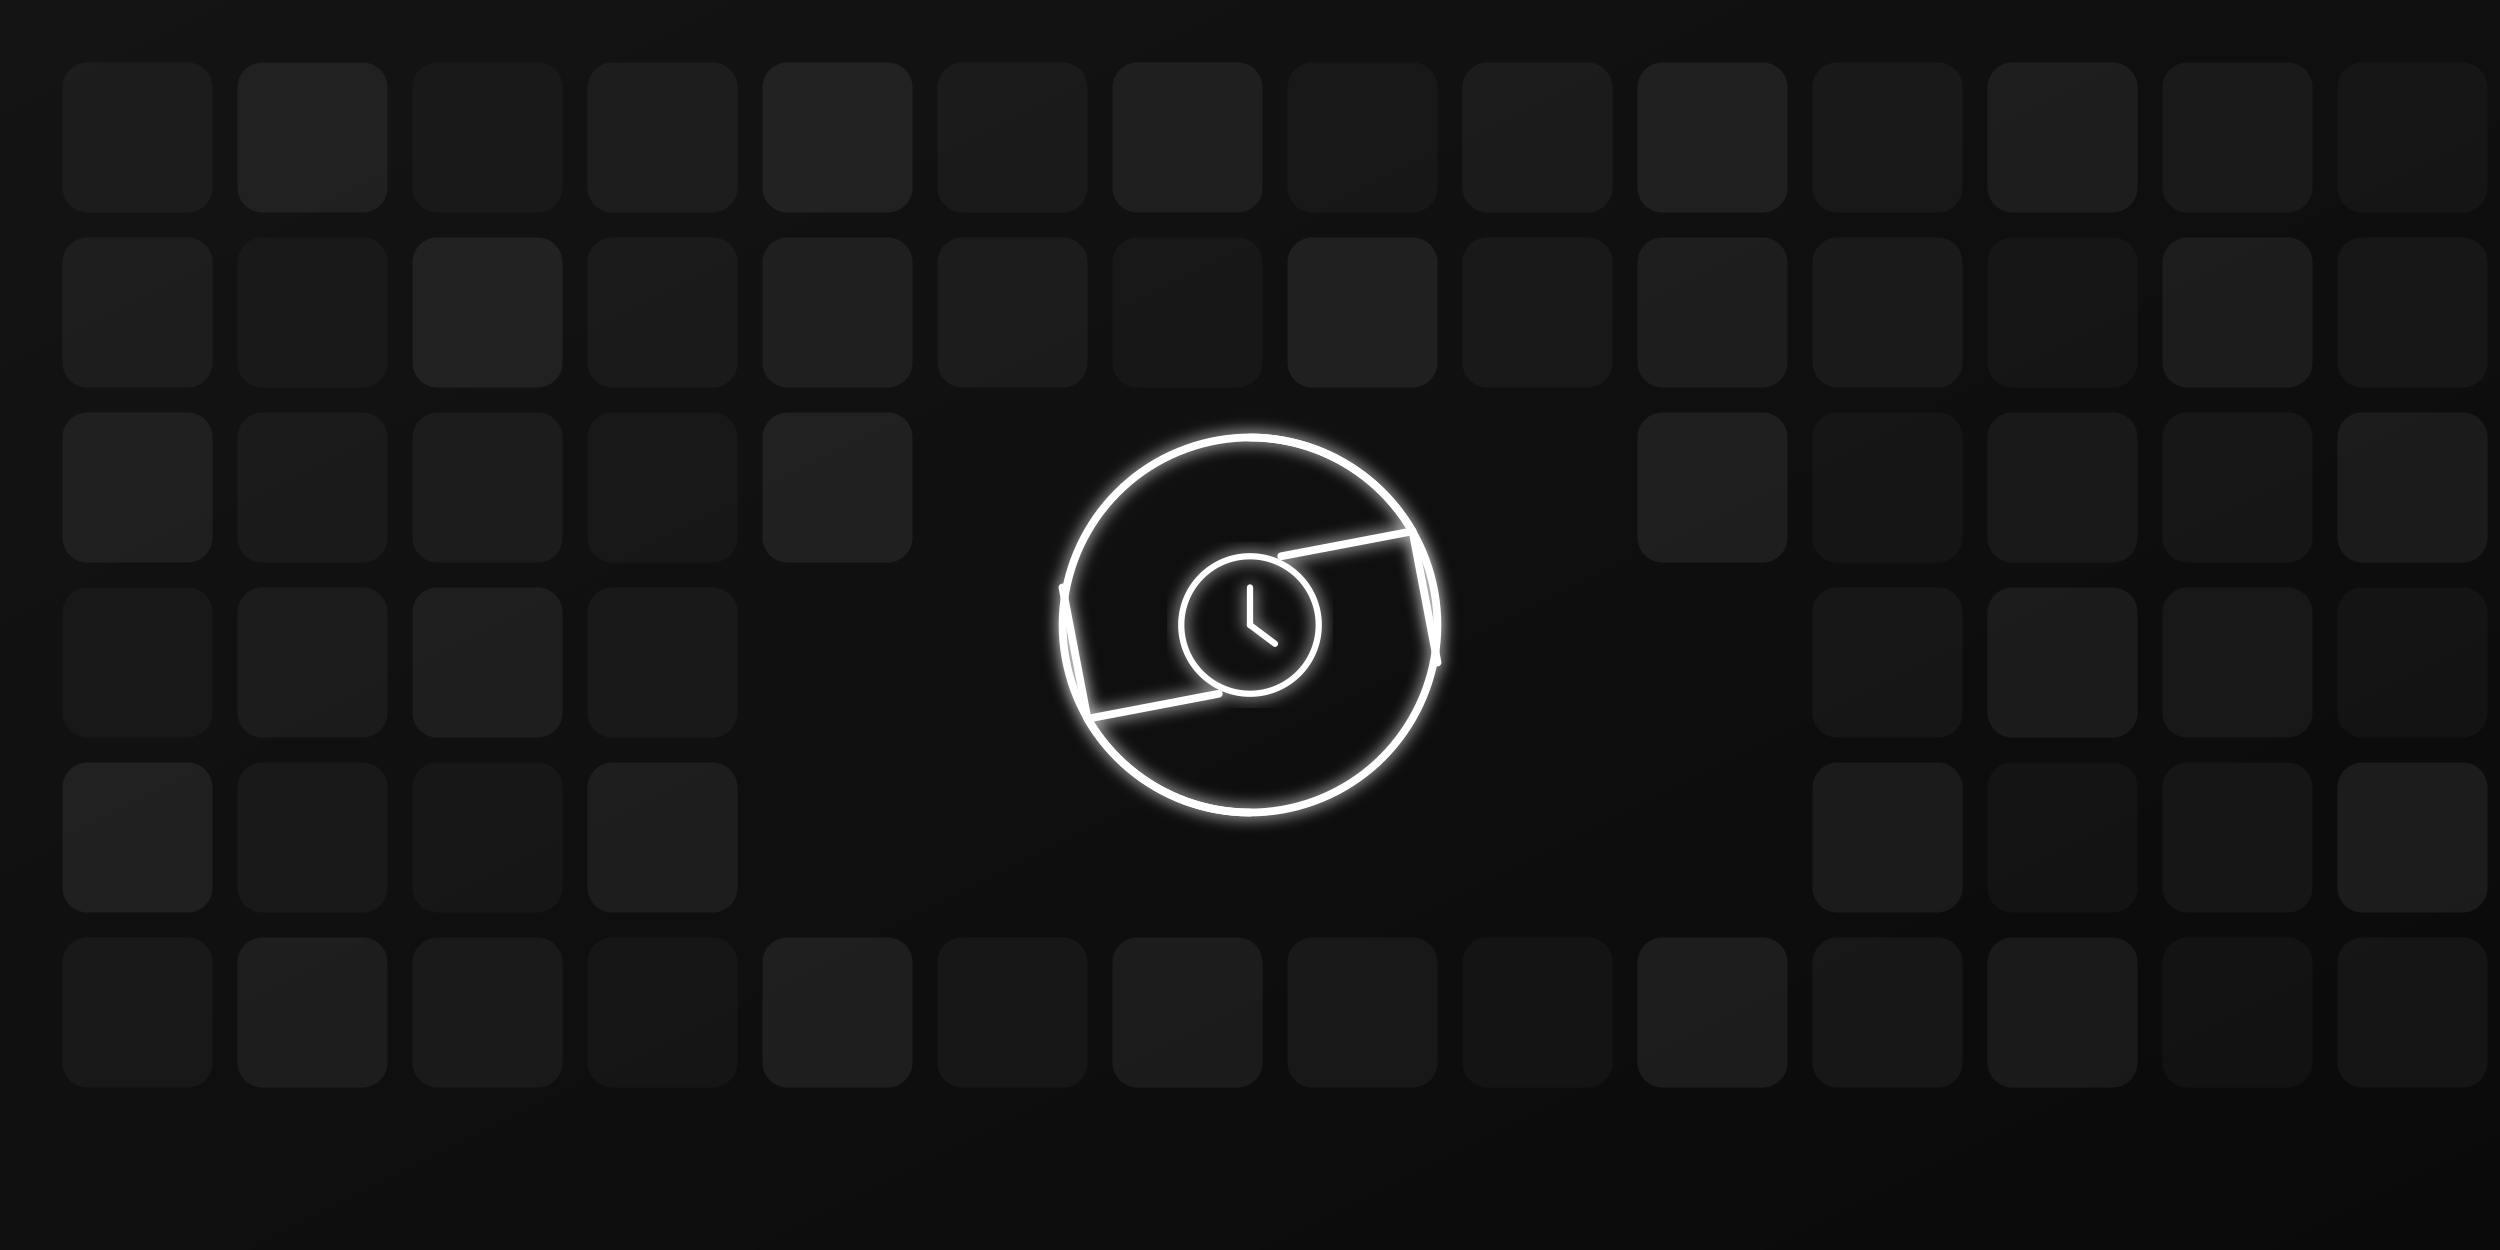
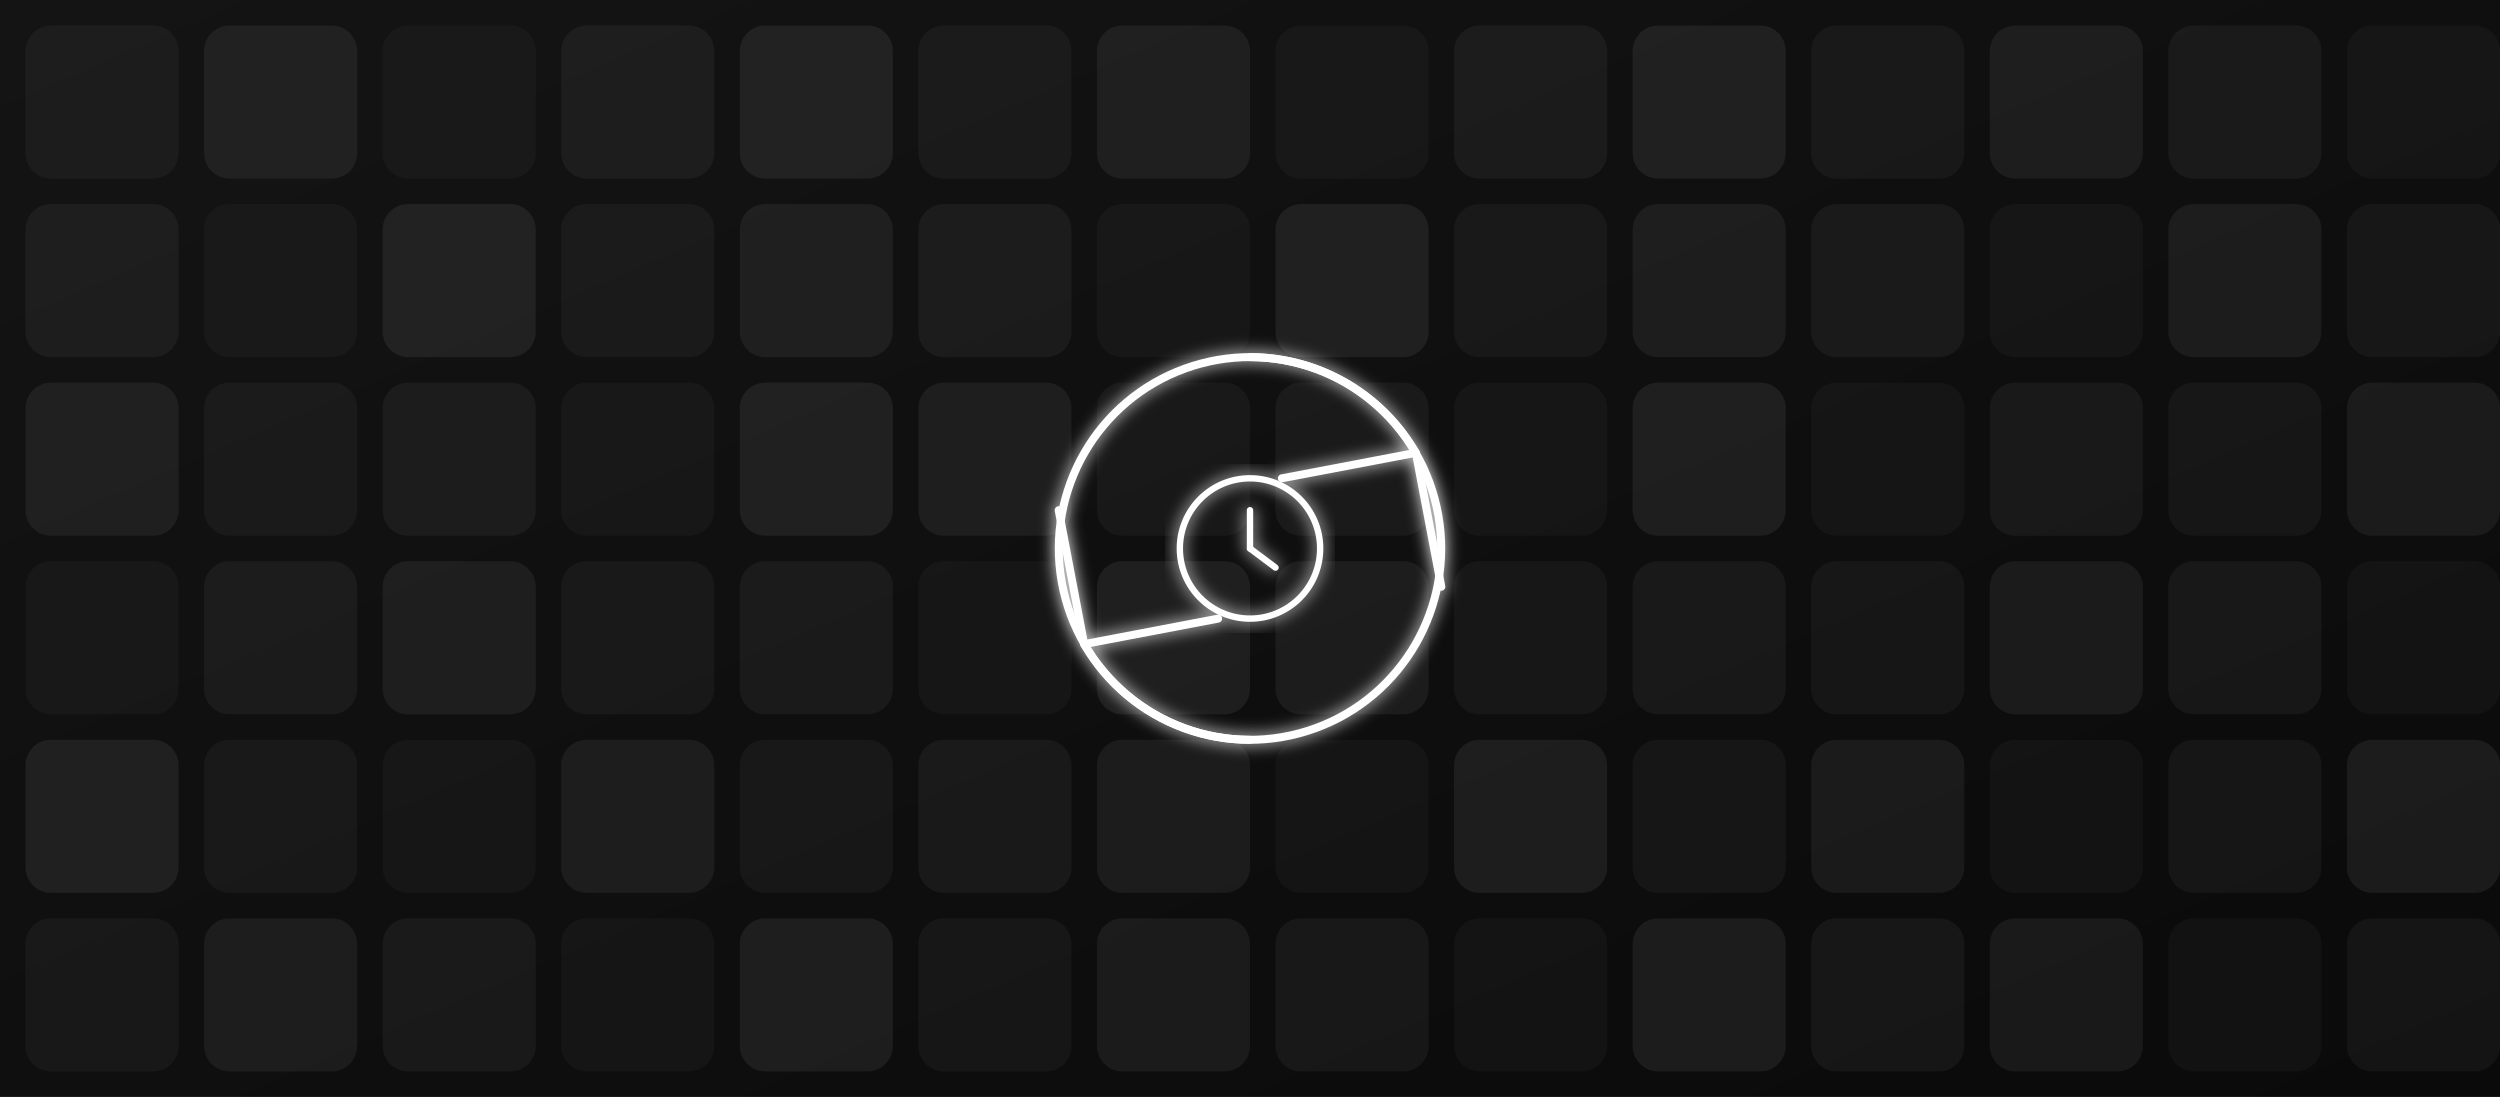
- <svg xmlns="http://www.w3.org/2000/svg" viewBox="0 0 800 400">
+ <svg xmlns="http://www.w3.org/2000/svg" viewBox="0 0 784 344">
  <defs>
    <linearGradient id="bgGrad" x1="0%" y1="0%" x2="100%" y2="100%">
      <stop offset="0%" style="stop-color:#141414" />
      <stop offset="100%" style="stop-color:#0a0a0a" />
    </linearGradient>
    <filter id="glow">
      <feGaussianBlur stdDeviation="2.5" result="coloredBlur" />
      <feMerge>
        <feMergeNode in="coloredBlur" />
        <feMergeNode in="SourceGraphic" />
      </feMerge>
    </filter>
  </defs>
-   <rect width="800" height="400" fill="url(#bgGrad)" />
+   <rect width="784" height="344" fill="url(#bgGrad)" />
  <g>
-     <rect x="20" y="20" width="48" height="48" rx="8" fill="white" opacity="0.04" />
-     <rect x="76" y="20" width="48" height="48" rx="8" fill="white" opacity="0.06" />
-     <rect x="132" y="20" width="48" height="48" rx="8" fill="white" opacity="0.03" />
-     <rect x="188" y="20" width="48" height="48" rx="8" fill="white" opacity="0.05" />
-     <rect x="244" y="20" width="48" height="48" rx="8" fill="white" opacity="0.07" />
-     <rect x="300" y="20" width="48" height="48" rx="8" fill="white" opacity="0.04" />
-     <rect x="356" y="20" width="48" height="48" rx="8" fill="white" opacity="0.06" />
-     <rect x="412" y="20" width="48" height="48" rx="8" fill="white" opacity="0.03" />
-     <rect x="468" y="20" width="48" height="48" rx="8" fill="white" opacity="0.05" />
-     <rect x="524" y="20" width="48" height="48" rx="8" fill="white" opacity="0.07" />
-     <rect x="580" y="20" width="48" height="48" rx="8" fill="white" opacity="0.04" />
-     <rect x="636" y="20" width="48" height="48" rx="8" fill="white" opacity="0.06" />
-     <rect x="692" y="20" width="48" height="48" rx="8" fill="white" opacity="0.05" />
-     <rect x="748" y="20" width="48" height="48" rx="8" fill="white" opacity="0.03" />
-     <rect x="20" y="76" width="48" height="48" rx="8" fill="white" opacity="0.05" />
-     <rect x="76" y="76" width="48" height="48" rx="8" fill="white" opacity="0.03" />
-     <rect x="132" y="76" width="48" height="48" rx="8" fill="white" opacity="0.07" />
-     <rect x="188" y="76" width="48" height="48" rx="8" fill="white" opacity="0.04" />
-     <rect x="244" y="76" width="48" height="48" rx="8" fill="white" opacity="0.06" />
-     <rect x="300" y="76" width="48" height="48" rx="8" fill="white" opacity="0.05" />
-     <rect x="356" y="76" width="48" height="48" rx="8" fill="white" opacity="0.03" />
-     <rect x="412" y="76" width="48" height="48" rx="8" fill="white" opacity="0.07" />
-     <rect x="468" y="76" width="48" height="48" rx="8" fill="white" opacity="0.04" />
-     <rect x="524" y="76" width="48" height="48" rx="8" fill="white" opacity="0.06" />
-     <rect x="580" y="76" width="48" height="48" rx="8" fill="white" opacity="0.05" />
-     <rect x="636" y="76" width="48" height="48" rx="8" fill="white" opacity="0.03" />
-     <rect x="692" y="76" width="48" height="48" rx="8" fill="white" opacity="0.06" />
-     <rect x="748" y="76" width="48" height="48" rx="8" fill="white" opacity="0.04" />
-     <rect x="20" y="132" width="48" height="48" rx="8" fill="white" opacity="0.06" />
-     <rect x="76" y="132" width="48" height="48" rx="8" fill="white" opacity="0.04" />
-     <rect x="132" y="132" width="48" height="48" rx="8" fill="white" opacity="0.05" />
-     <rect x="188" y="132" width="48" height="48" rx="8" fill="white" opacity="0.03" />
-     <rect x="244" y="132" width="48" height="48" rx="8" fill="white" opacity="0.07" />
-     <rect x="524" y="132" width="48" height="48" rx="8" fill="white" opacity="0.07" />
-     <rect x="580" y="132" width="48" height="48" rx="8" fill="white" opacity="0.03" />
-     <rect x="636" y="132" width="48" height="48" rx="8" fill="white" opacity="0.05" />
-     <rect x="692" y="132" width="48" height="48" rx="8" fill="white" opacity="0.04" />
-     <rect x="748" y="132" width="48" height="48" rx="8" fill="white" opacity="0.06" />
-     <rect x="20" y="188" width="48" height="48" rx="8" fill="white" opacity="0.03" />
-     <rect x="76" y="188" width="48" height="48" rx="8" fill="white" opacity="0.05" />
-     <rect x="132" y="188" width="48" height="48" rx="8" fill="white" opacity="0.06" />
-     <rect x="188" y="188" width="48" height="48" rx="8" fill="white" opacity="0.04" />
-     <rect x="580" y="188" width="48" height="48" rx="8" fill="white" opacity="0.04" />
-     <rect x="636" y="188" width="48" height="48" rx="8" fill="white" opacity="0.06" />
-     <rect x="692" y="188" width="48" height="48" rx="8" fill="white" opacity="0.05" />
-     <rect x="748" y="188" width="48" height="48" rx="8" fill="white" opacity="0.03" />
-     <rect x="20" y="244" width="48" height="48" rx="8" fill="white" opacity="0.07" />
-     <rect x="76" y="244" width="48" height="48" rx="8" fill="white" opacity="0.04" />
-     <rect x="132" y="244" width="48" height="48" rx="8" fill="white" opacity="0.03" />
-     <rect x="188" y="244" width="48" height="48" rx="8" fill="white" opacity="0.06" />
-     <rect x="580" y="244" width="48" height="48" rx="8" fill="white" opacity="0.06" />
-     <rect x="636" y="244" width="48" height="48" rx="8" fill="white" opacity="0.03" />
-     <rect x="692" y="244" width="48" height="48" rx="8" fill="white" opacity="0.04" />
-     <rect x="748" y="244" width="48" height="48" rx="8" fill="white" opacity="0.07" />
-     <rect x="20" y="300" width="48" height="48" rx="8" fill="white" opacity="0.04" />
-     <rect x="76" y="300" width="48" height="48" rx="8" fill="white" opacity="0.06" />
-     <rect x="132" y="300" width="48" height="48" rx="8" fill="white" opacity="0.05" />
-     <rect x="188" y="300" width="48" height="48" rx="8" fill="white" opacity="0.03" />
-     <rect x="244" y="300" width="48" height="48" rx="8" fill="white" opacity="0.07" />
-     <rect x="300" y="300" width="48" height="48" rx="8" fill="white" opacity="0.04" />
-     <rect x="356" y="300" width="48" height="48" rx="8" fill="white" opacity="0.06" />
-     <rect x="412" y="300" width="48" height="48" rx="8" fill="white" opacity="0.05" />
-     <rect x="468" y="300" width="48" height="48" rx="8" fill="white" opacity="0.03" />
-     <rect x="524" y="300" width="48" height="48" rx="8" fill="white" opacity="0.07" />
-     <rect x="580" y="300" width="48" height="48" rx="8" fill="white" opacity="0.05" />
-     <rect x="636" y="300" width="48" height="48" rx="8" fill="white" opacity="0.06" />
-     <rect x="692" y="300" width="48" height="48" rx="8" fill="white" opacity="0.03" />
-     <rect x="748" y="300" width="48" height="48" rx="8" fill="white" opacity="0.04" />
+     <rect x="8" y="8" width="48" height="48" rx="8" fill="white" opacity="0.04" />
+     <rect x="64" y="8" width="48" height="48" rx="8" fill="white" opacity="0.06" />
+     <rect x="120" y="8" width="48" height="48" rx="8" fill="white" opacity="0.03" />
+     <rect x="176" y="8" width="48" height="48" rx="8" fill="white" opacity="0.05" />
+     <rect x="232" y="8" width="48" height="48" rx="8" fill="white" opacity="0.07" />
+     <rect x="288" y="8" width="48" height="48" rx="8" fill="white" opacity="0.04" />
+     <rect x="344" y="8" width="48" height="48" rx="8" fill="white" opacity="0.06" />
+     <rect x="400" y="8" width="48" height="48" rx="8" fill="white" opacity="0.03" />
+     <rect x="456" y="8" width="48" height="48" rx="8" fill="white" opacity="0.05" />
+     <rect x="512" y="8" width="48" height="48" rx="8" fill="white" opacity="0.07" />
+     <rect x="568" y="8" width="48" height="48" rx="8" fill="white" opacity="0.04" />
+     <rect x="624" y="8" width="48" height="48" rx="8" fill="white" opacity="0.06" />
+     <rect x="680" y="8" width="48" height="48" rx="8" fill="white" opacity="0.05" />
+     <rect x="736" y="8" width="48" height="48" rx="8" fill="white" opacity="0.03" />
+     <rect x="8" y="64" width="48" height="48" rx="8" fill="white" opacity="0.05" />
+     <rect x="64" y="64" width="48" height="48" rx="8" fill="white" opacity="0.03" />
+     <rect x="120" y="64" width="48" height="48" rx="8" fill="white" opacity="0.07" />
+     <rect x="176" y="64" width="48" height="48" rx="8" fill="white" opacity="0.04" />
+     <rect x="232" y="64" width="48" height="48" rx="8" fill="white" opacity="0.06" />
+     <rect x="288" y="64" width="48" height="48" rx="8" fill="white" opacity="0.05" />
+     <rect x="344" y="64" width="48" height="48" rx="8" fill="white" opacity="0.03" />
+     <rect x="400" y="64" width="48" height="48" rx="8" fill="white" opacity="0.07" />
+     <rect x="456" y="64" width="48" height="48" rx="8" fill="white" opacity="0.04" />
+     <rect x="512" y="64" width="48" height="48" rx="8" fill="white" opacity="0.06" />
+     <rect x="568" y="64" width="48" height="48" rx="8" fill="white" opacity="0.05" />
+     <rect x="624" y="64" width="48" height="48" rx="8" fill="white" opacity="0.03" />
+     <rect x="680" y="64" width="48" height="48" rx="8" fill="white" opacity="0.06" />
+     <rect x="736" y="64" width="48" height="48" rx="8" fill="white" opacity="0.04" />
+     <rect x="8" y="120" width="48" height="48" rx="8" fill="white" opacity="0.06" />
+     <rect x="64" y="120" width="48" height="48" rx="8" fill="white" opacity="0.04" />
+     <rect x="120" y="120" width="48" height="48" rx="8" fill="white" opacity="0.05" />
+     <rect x="176" y="120" width="48" height="48" rx="8" fill="white" opacity="0.03" />
+     <rect x="232" y="120" width="48" height="48" rx="8" fill="white" opacity="0.07" />
+     <rect x="288" y="120" width="48" height="48" rx="8" fill="white" opacity="0.06" />
+     <rect x="344" y="120" width="48" height="48" rx="8" fill="white" opacity="0.04" />
+     <rect x="400" y="120" width="48" height="48" rx="8" fill="white" opacity="0.05" />
+     <rect x="456" y="120" width="48" height="48" rx="8" fill="white" opacity="0.03" />
+     <rect x="512" y="120" width="48" height="48" rx="8" fill="white" opacity="0.07" />
+     <rect x="568" y="120" width="48" height="48" rx="8" fill="white" opacity="0.03" />
+     <rect x="624" y="120" width="48" height="48" rx="8" fill="white" opacity="0.05" />
+     <rect x="680" y="120" width="48" height="48" rx="8" fill="white" opacity="0.04" />
+     <rect x="736" y="120" width="48" height="48" rx="8" fill="white" opacity="0.06" />
+     <rect x="8" y="176" width="48" height="48" rx="8" fill="white" opacity="0.03" />
+     <rect x="64" y="176" width="48" height="48" rx="8" fill="white" opacity="0.05" />
+     <rect x="120" y="176" width="48" height="48" rx="8" fill="white" opacity="0.06" />
+     <rect x="176" y="176" width="48" height="48" rx="8" fill="white" opacity="0.04" />
+     <rect x="232" y="176" width="48" height="48" rx="8" fill="white" opacity="0.05" />
+     <rect x="288" y="176" width="48" height="48" rx="8" fill="white" opacity="0.03" />
+     <rect x="344" y="176" width="48" height="48" rx="8" fill="white" opacity="0.07" />
+     <rect x="400" y="176" width="48" height="48" rx="8" fill="white" opacity="0.06" />
+     <rect x="456" y="176" width="48" height="48" rx="8" fill="white" opacity="0.04" />
+     <rect x="512" y="176" width="48" height="48" rx="8" fill="white" opacity="0.05" />
+     <rect x="568" y="176" width="48" height="48" rx="8" fill="white" opacity="0.04" />
+     <rect x="624" y="176" width="48" height="48" rx="8" fill="white" opacity="0.06" />
+     <rect x="680" y="176" width="48" height="48" rx="8" fill="white" opacity="0.05" />
+     <rect x="736" y="176" width="48" height="48" rx="8" fill="white" opacity="0.03" />
+     <rect x="8" y="232" width="48" height="48" rx="8" fill="white" opacity="0.07" />
+     <rect x="64" y="232" width="48" height="48" rx="8" fill="white" opacity="0.04" />
+     <rect x="120" y="232" width="48" height="48" rx="8" fill="white" opacity="0.03" />
+     <rect x="176" y="232" width="48" height="48" rx="8" fill="white" opacity="0.06" />
+     <rect x="232" y="232" width="48" height="48" rx="8" fill="white" opacity="0.04" />
+     <rect x="288" y="232" width="48" height="48" rx="8" fill="white" opacity="0.05" />
+     <rect x="344" y="232" width="48" height="48" rx="8" fill="white" opacity="0.06" />
+     <rect x="400" y="232" width="48" height="48" rx="8" fill="white" opacity="0.03" />
+     <rect x="456" y="232" width="48" height="48" rx="8" fill="white" opacity="0.07" />
+     <rect x="512" y="232" width="48" height="48" rx="8" fill="white" opacity="0.04" />
+     <rect x="568" y="232" width="48" height="48" rx="8" fill="white" opacity="0.06" />
+     <rect x="624" y="232" width="48" height="48" rx="8" fill="white" opacity="0.03" />
+     <rect x="680" y="232" width="48" height="48" rx="8" fill="white" opacity="0.04" />
+     <rect x="736" y="232" width="48" height="48" rx="8" fill="white" opacity="0.07" />
+     <rect x="8" y="288" width="48" height="48" rx="8" fill="white" opacity="0.04" />
+     <rect x="64" y="288" width="48" height="48" rx="8" fill="white" opacity="0.06" />
+     <rect x="120" y="288" width="48" height="48" rx="8" fill="white" opacity="0.05" />
+     <rect x="176" y="288" width="48" height="48" rx="8" fill="white" opacity="0.03" />
+     <rect x="232" y="288" width="48" height="48" rx="8" fill="white" opacity="0.07" />
+     <rect x="288" y="288" width="48" height="48" rx="8" fill="white" opacity="0.04" />
+     <rect x="344" y="288" width="48" height="48" rx="8" fill="white" opacity="0.06" />
+     <rect x="400" y="288" width="48" height="48" rx="8" fill="white" opacity="0.05" />
+     <rect x="456" y="288" width="48" height="48" rx="8" fill="white" opacity="0.03" />
+     <rect x="512" y="288" width="48" height="48" rx="8" fill="white" opacity="0.07" />
+     <rect x="568" y="288" width="48" height="48" rx="8" fill="white" opacity="0.05" />
+     <rect x="624" y="288" width="48" height="48" rx="8" fill="white" opacity="0.06" />
+     <rect x="680" y="288" width="48" height="48" rx="8" fill="white" opacity="0.03" />
+     <rect x="736" y="288" width="48" height="48" rx="8" fill="white" opacity="0.04" />
  </g>
-   <g filter="url(#glow)" stroke="#ffffff" stroke-width="2.5" fill="none" stroke-linecap="round" stroke-linejoin="round" transform="translate(400, 200)">
+   <g filter="url(#glow)" stroke="#ffffff" stroke-width="2.5" fill="none" stroke-linecap="round" stroke-linejoin="round" transform="translate(392, 172)">
    <path d="M0 -60 A60 60 0 1 1 -52 30" />
    <path d="M0 60 A60 60 0 1 1 52 -30" />
    <polyline points="-60,-12 -52,30 -10,22" />
    <polyline points="60,12 52,-30 10,-22" />
  </g>
-   <g filter="url(#glow)" stroke="#ffffff" stroke-width="2" fill="none" stroke-linecap="round" transform="translate(400, 200)">
+   <g filter="url(#glow)" stroke="#ffffff" stroke-width="2" fill="none" stroke-linecap="round" transform="translate(392, 172)">
    <circle cx="0" cy="0" r="22" />
    <line x1="0" y1="0" x2="0" y2="-12" />
    <line x1="0" y1="0" x2="8" y2="6" />
  </g>
</svg>
